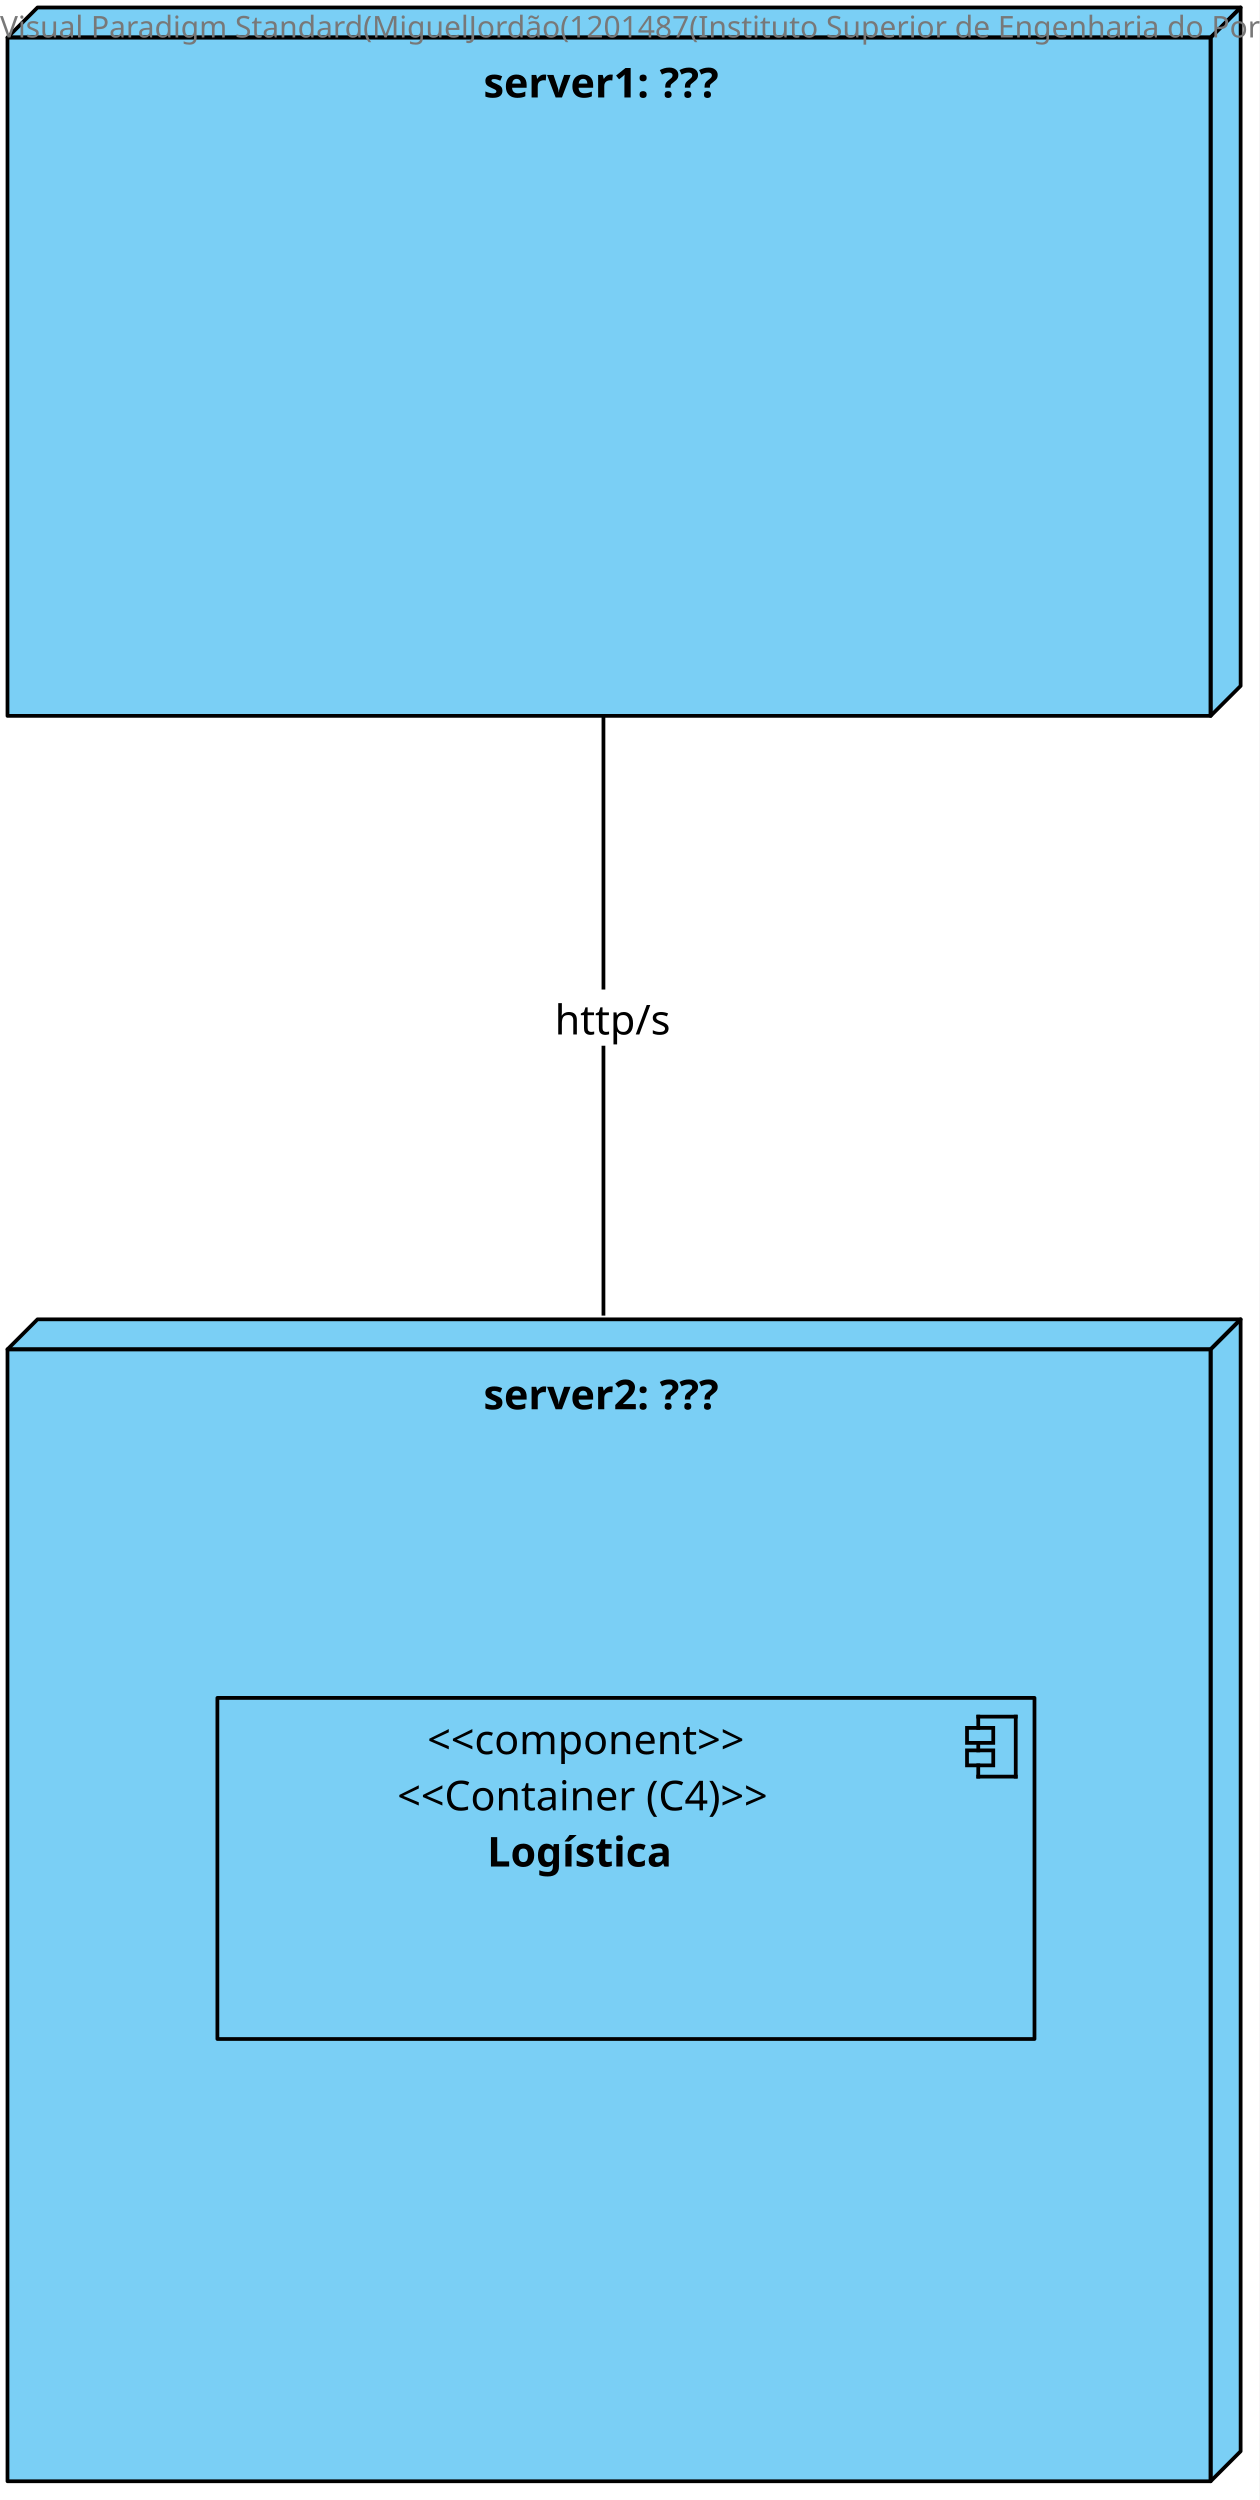
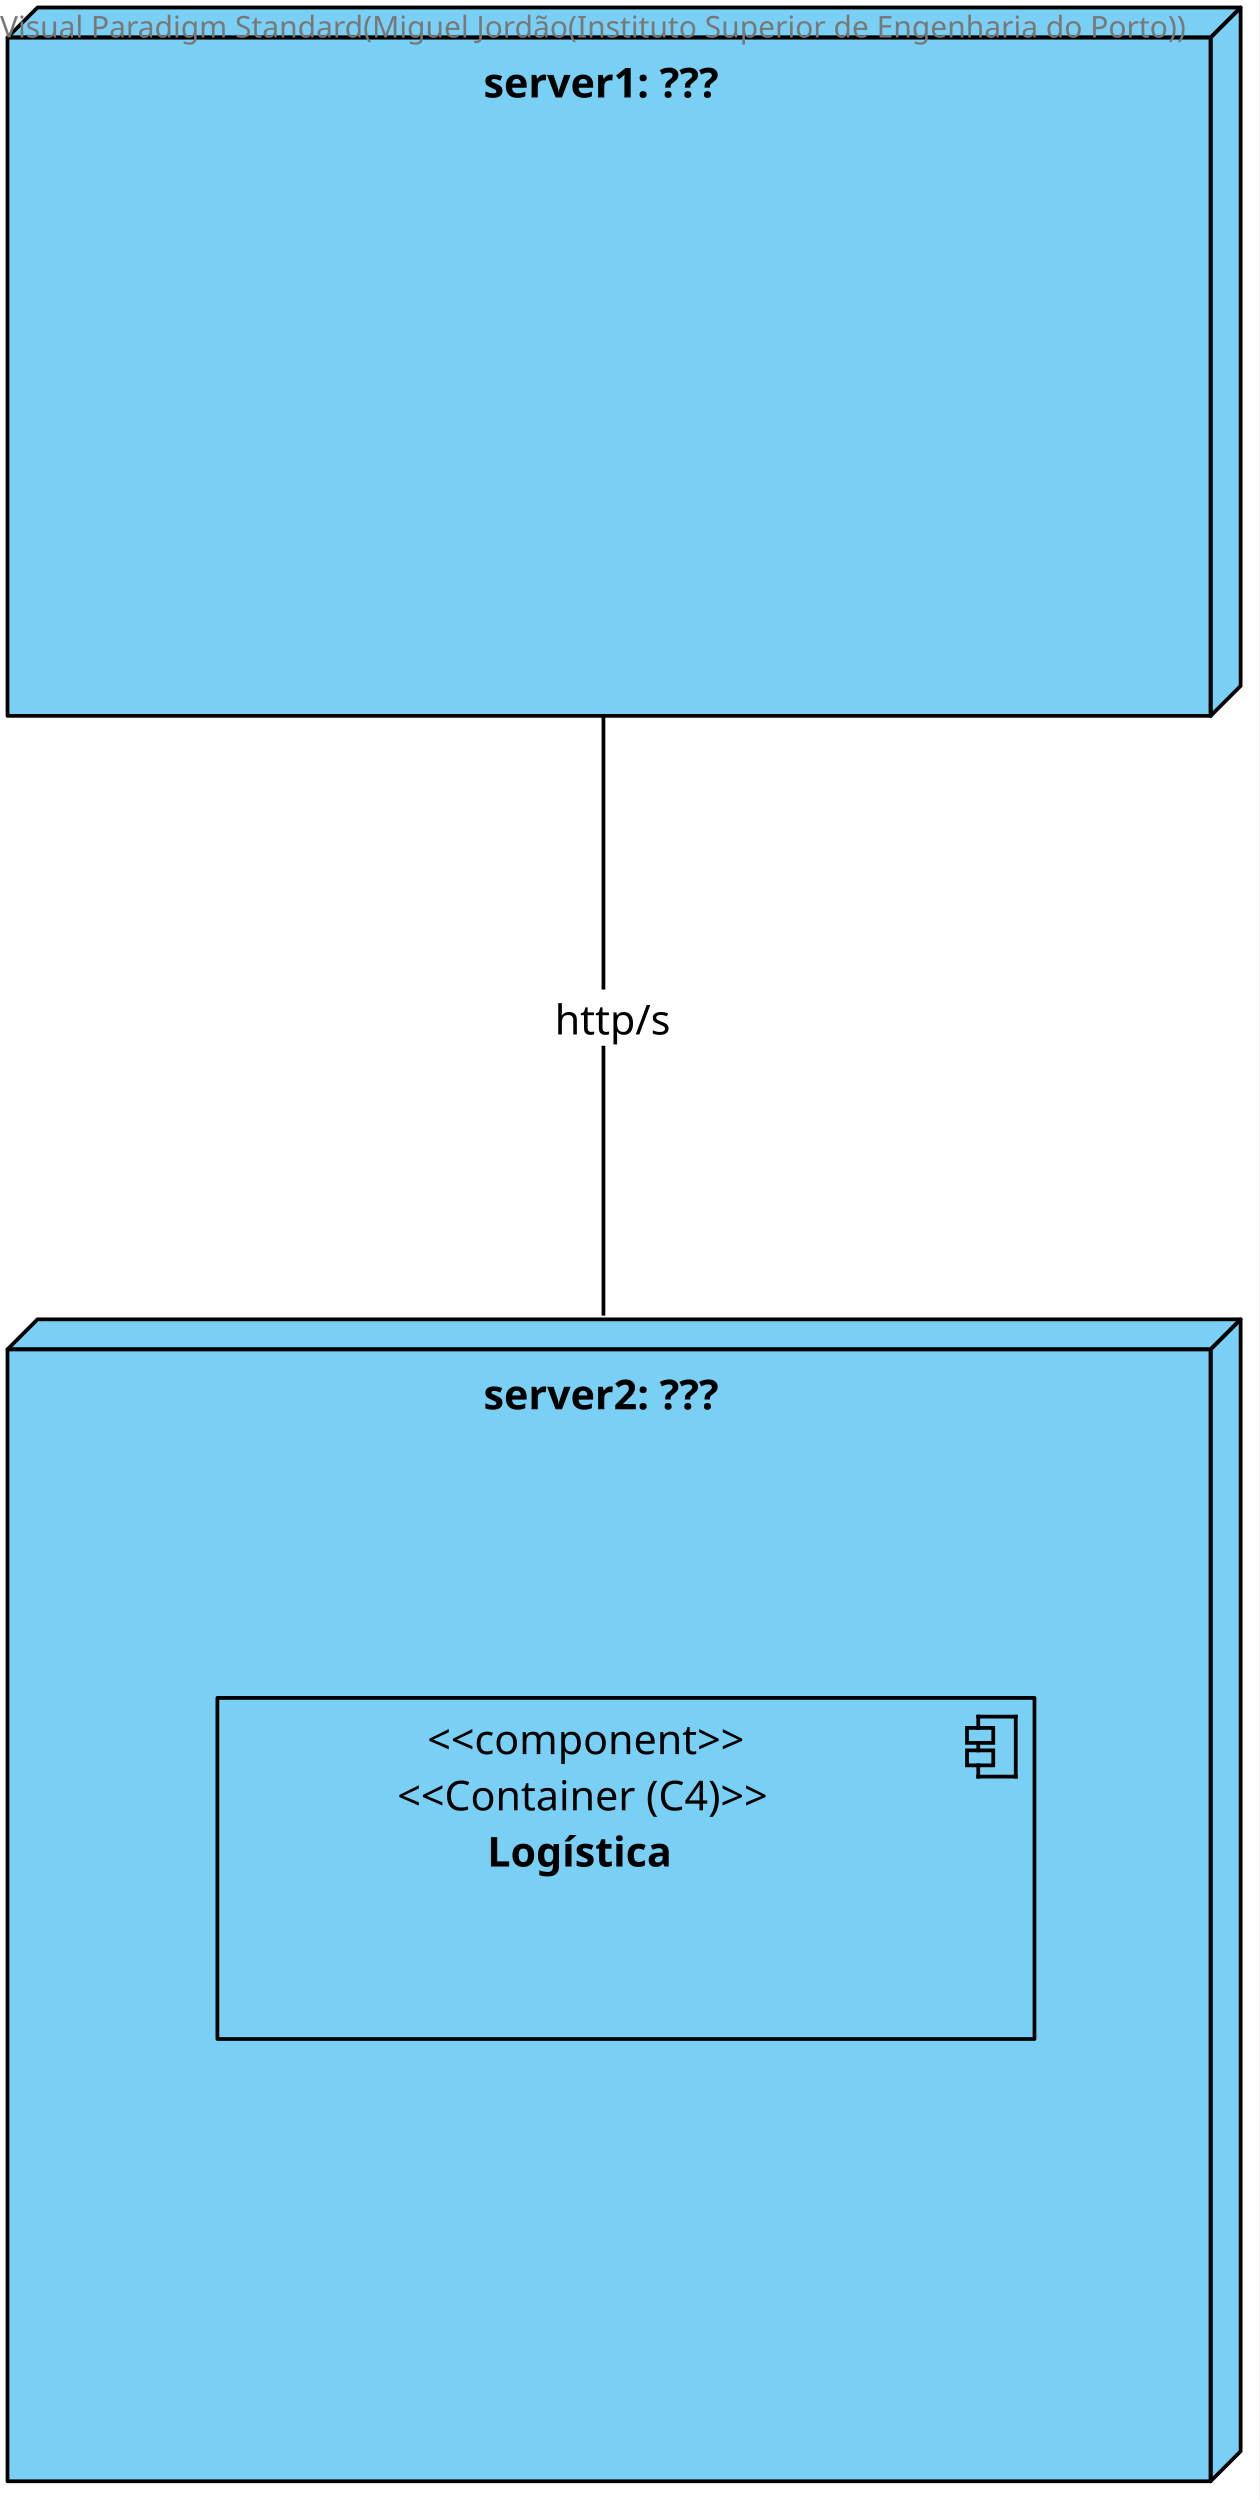
<svg xmlns="http://www.w3.org/2000/svg" fill-opacity="0" color-rendering="auto" color-interpolation="auto" text-rendering="auto" stroke="rgb(0,0,0)" stroke-linecap="square" width="336" stroke-miterlimit="10" shape-rendering="auto" stroke-opacity="0" fill="rgb(0,0,0)" stroke-dasharray="none" font-weight="normal" stroke-width="1" height="667" font-family="'Dialog'" font-style="normal" stroke-linejoin="miter" font-size="12px" stroke-dashoffset="0" image-rendering="auto">
  <defs id="genericDefs" />
  <g>
    <defs id="defs1">
      <clipPath clipPathUnits="userSpaceOnUse" id="clipPath1">
        <path d="M-7 -7 L341 -7 L341 322 L-7 322 L-7 -7 Z" />
      </clipPath>
      <clipPath clipPathUnits="userSpaceOnUse" id="clipPath2">
        <path d="M0 0 L0 19 L322 19 L322 0 Z" />
      </clipPath>
      <clipPath clipPathUnits="userSpaceOnUse" id="clipPath3">
        <path d="M0 0 L0 284 L321 284 L321 0 Z" />
      </clipPath>
      <clipPath clipPathUnits="userSpaceOnUse" id="clipPath4">
        <path d="M-7 -7 L230 -7 L230 103 L-7 103 L-7 -7 Z" />
      </clipPath>
      <clipPath clipPathUnits="userSpaceOnUse" id="clipPath5">
        <path d="M0 0 L0 92 L195 92 L195 0 Z" />
      </clipPath>
      <clipPath clipPathUnits="userSpaceOnUse" id="clipPath6">
        <path d="M0 0 L0 44 L219 44 L219 0 Z" />
      </clipPath>
      <clipPath clipPathUnits="userSpaceOnUse" id="clipPath7">
        <path d="M-7 -7 L341 -7 L341 201 L-7 201 L-7 -7 Z" />
      </clipPath>
      <clipPath clipPathUnits="userSpaceOnUse" id="clipPath8">
        <path d="M0 0 L0 163 L321 163 L321 0 Z" />
      </clipPath>
      <clipPath clipPathUnits="userSpaceOnUse" id="clipPath9">
        <path d="M0 0 L104 0 L104 264 L0 264 L0 0 Z" />
      </clipPath>
      <clipPath clipPathUnits="userSpaceOnUse" id="clipPath10">
        <path d="M74 123 L74 138 L27 138 L27 123 ZM0 0 L0 264 L104 264 L104 0 Z" />
      </clipPath>
      <clipPath clipPathUnits="userSpaceOnUse" id="clipPath11">
        <path d="M-47 -15 L94 -15 L94 30 L-47 30 L-47 -15 Z" />
      </clipPath>
    </defs>
    <g fill="white" text-rendering="geometricPrecision" fill-opacity="1" stroke-opacity="1" stroke="white">
      <rect x="0" width="336" height="667" y="0" stroke="none" />
    </g>
    <g font-size="11px" transform="translate(2,352)" fill-opacity="1" fill="rgb(122,207,245)" text-rendering="geometricPrecision" image-rendering="optimizeQuality" font-family="sans-serif" stroke="rgb(122,207,245)" font-weight="bold" stroke-opacity="1">
      <path d="M8 0 L329 0 L321 8 L0 8 Z" stroke="none" clip-path="url(#clipPath1)" />
      <path d="M329 0 L329 302 L321 310 L321 8 Z" clip-path="url(#clipPath1)" stroke="none" />
      <rect x="0" width="321" height="302" y="8" clip-path="url(#clipPath1)" stroke="none" />
    </g>
    <g fill-opacity="1" text-rendering="geometricPrecision" stroke="black" stroke-linecap="butt" transform="translate(2,352)" stroke-miterlimit="0" stroke-opacity="1" fill="black" font-weight="bold" font-family="sans-serif" stroke-linejoin="round" font-size="11px" image-rendering="optimizeQuality">
      <path fill="none" d="M8 0 L329 0 L321 8 L0 8 Z" clip-path="url(#clipPath1)" />
      <path fill="none" d="M329 0 L329 302 L321 310 L321 8 Z" clip-path="url(#clipPath1)" />
      <rect fill="none" x="0" width="321" height="302" y="8" clip-path="url(#clipPath1)" />
    </g>
    <g font-size="11px" transform="translate(2,360)" fill-opacity="1" fill="black" text-rendering="geometricPrecision" image-rendering="optimizeQuality" font-family="sans-serif" stroke="black" font-weight="bold" stroke-opacity="1">
      <text x="127" xml:space="preserve" y="16" clip-path="url(#clipPath2)" stroke="none">server2: ???</text>
    </g>
    <g font-size="11px" transform="translate(58,453)" fill-opacity="1" fill="rgb(122,207,245)" text-rendering="geometricPrecision" image-rendering="optimizeQuality" font-family="sans-serif" stroke="rgb(122,207,245)" font-weight="bold" stroke-opacity="1">
      <rect x="0" width="219" height="92" y="0" clip-path="url(#clipPath4)" stroke="none" />
    </g>
    <g fill-opacity="1" text-rendering="geometricPrecision" stroke="black" stroke-linecap="butt" transform="translate(58,453)" stroke-miterlimit="0" stroke-opacity="1" fill="black" font-weight="bold" font-family="sans-serif" stroke-linejoin="round" font-size="11px" image-rendering="optimizeQuality">
      <rect fill="none" x="0" width="218" height="91" y="0" clip-path="url(#clipPath4)" />
      <line stroke-linecap="square" clip-path="url(#clipPath4)" fill="none" x1="203" x2="213" y1="5" y2="5" stroke-linejoin="miter" stroke-miterlimit="10" />
      <line stroke-linecap="square" clip-path="url(#clipPath4)" fill="none" x1="213" x2="213" y1="5" y2="21" stroke-linejoin="miter" stroke-miterlimit="10" />
      <line stroke-linecap="square" clip-path="url(#clipPath4)" fill="none" x1="203" x2="213" y1="21" y2="21" stroke-linejoin="miter" stroke-miterlimit="10" />
      <line stroke-linecap="square" clip-path="url(#clipPath4)" fill="none" x1="203" x2="203" y1="5" y2="8" stroke-linejoin="miter" stroke-miterlimit="10" />
      <rect stroke-linecap="square" x="200" y="8" clip-path="url(#clipPath4)" fill="none" width="7" stroke-linejoin="miter" height="4" stroke-miterlimit="10" />
      <line stroke-linecap="square" clip-path="url(#clipPath4)" fill="none" x1="203" x2="203" y1="12" y2="14" stroke-linejoin="miter" stroke-miterlimit="10" />
      <rect stroke-linecap="square" x="200" y="14" clip-path="url(#clipPath4)" fill="none" width="7" stroke-linejoin="miter" height="4" stroke-miterlimit="10" />
      <line stroke-linecap="square" clip-path="url(#clipPath4)" fill="none" x1="203" x2="203" y1="18" y2="21" stroke-linejoin="miter" stroke-miterlimit="10" />
    </g>
    <g font-size="11px" transform="translate(58,453)" fill-opacity="1" fill="black" text-rendering="geometricPrecision" image-rendering="optimizeQuality" font-family="sans-serif" stroke="black" stroke-opacity="1">
      <text x="56" xml:space="preserve" y="15" clip-path="url(#clipPath5)" stroke="none">&lt;&lt;component&gt;&gt;</text>
      <text x="48" xml:space="preserve" y="30" clip-path="url(#clipPath5)" stroke="none">&lt;&lt;Container (C4)&gt;&gt;</text>
      <text x="72" xml:space="preserve" y="45" clip-path="url(#clipPath5)" font-weight="bold" stroke="none">Logística</text>
    </g>
    <g font-size="11px" transform="translate(2,2)" fill-opacity="1" fill="rgb(122,207,245)" text-rendering="geometricPrecision" image-rendering="optimizeQuality" font-family="sans-serif" stroke="rgb(122,207,245)" font-weight="bold" stroke-opacity="1">
      <path d="M8 0 L329 0 L321 8 L0 8 Z" stroke="none" clip-path="url(#clipPath7)" />
      <path d="M329 0 L329 181 L321 189 L321 8 Z" clip-path="url(#clipPath7)" stroke="none" />
      <rect x="0" width="321" height="181" y="8" clip-path="url(#clipPath7)" stroke="none" />
    </g>
    <g fill-opacity="1" text-rendering="geometricPrecision" stroke="black" stroke-linecap="butt" transform="translate(2,2)" stroke-miterlimit="0" stroke-opacity="1" fill="black" font-weight="bold" font-family="sans-serif" stroke-linejoin="round" font-size="11px" image-rendering="optimizeQuality">
      <path fill="none" d="M8 0 L329 0 L321 8 L0 8 Z" clip-path="url(#clipPath7)" />
      <path fill="none" d="M329 0 L329 181 L321 189 L321 8 Z" clip-path="url(#clipPath7)" />
      <rect fill="none" x="0" width="321" height="181" y="8" clip-path="url(#clipPath7)" />
    </g>
    <g font-size="11px" transform="translate(2,10)" fill-opacity="1" fill="black" text-rendering="geometricPrecision" image-rendering="optimizeQuality" font-family="sans-serif" stroke="black" font-weight="bold" stroke-opacity="1">
      <text x="127" xml:space="preserve" y="16" clip-path="url(#clipPath2)" stroke="none">server1: ???</text>
    </g>
    <g stroke-linecap="butt" font-size="11px" transform="translate(111,141)" fill-opacity="1" fill="black" text-rendering="geometricPrecision" image-rendering="optimizeQuality" font-family="sans-serif" stroke-linejoin="round" stroke="black" stroke-opacity="1">
      <line y2="210" fill="none" x1="50" clip-path="url(#clipPath10)" x2="50" y1="50" />
    </g>
    <g font-size="11px" transform="translate(138,264)" fill-opacity="1" fill="black" text-rendering="geometricPrecision" image-rendering="optimizeQuality" font-family="sans-serif" stroke="black" stroke-opacity="1">
      <text x="10" xml:space="preserve" y="12" clip-path="url(#clipPath11)" stroke="none">http/s</text>
    </g>
    <g font-size="8px" fill-opacity="1" fill="rgb(120,120,120)" text-rendering="geometricPrecision" image-rendering="optimizeQuality" stroke="rgb(120,120,120)" stroke-opacity="1">
-       <text x="0" xml:space="preserve" y="10" stroke="none">Visual Paradigm Standard(MiguelJordão(1201487(Instituto Superior de Engenharia do Porto))</text>
+       <text x="0" xml:space="preserve" y="10" stroke="none">Visual Paradigm Standard(Miguel Jordão(Instituto Superior de Engenharia do Porto))</text>
    </g>
  </g>
</svg>
